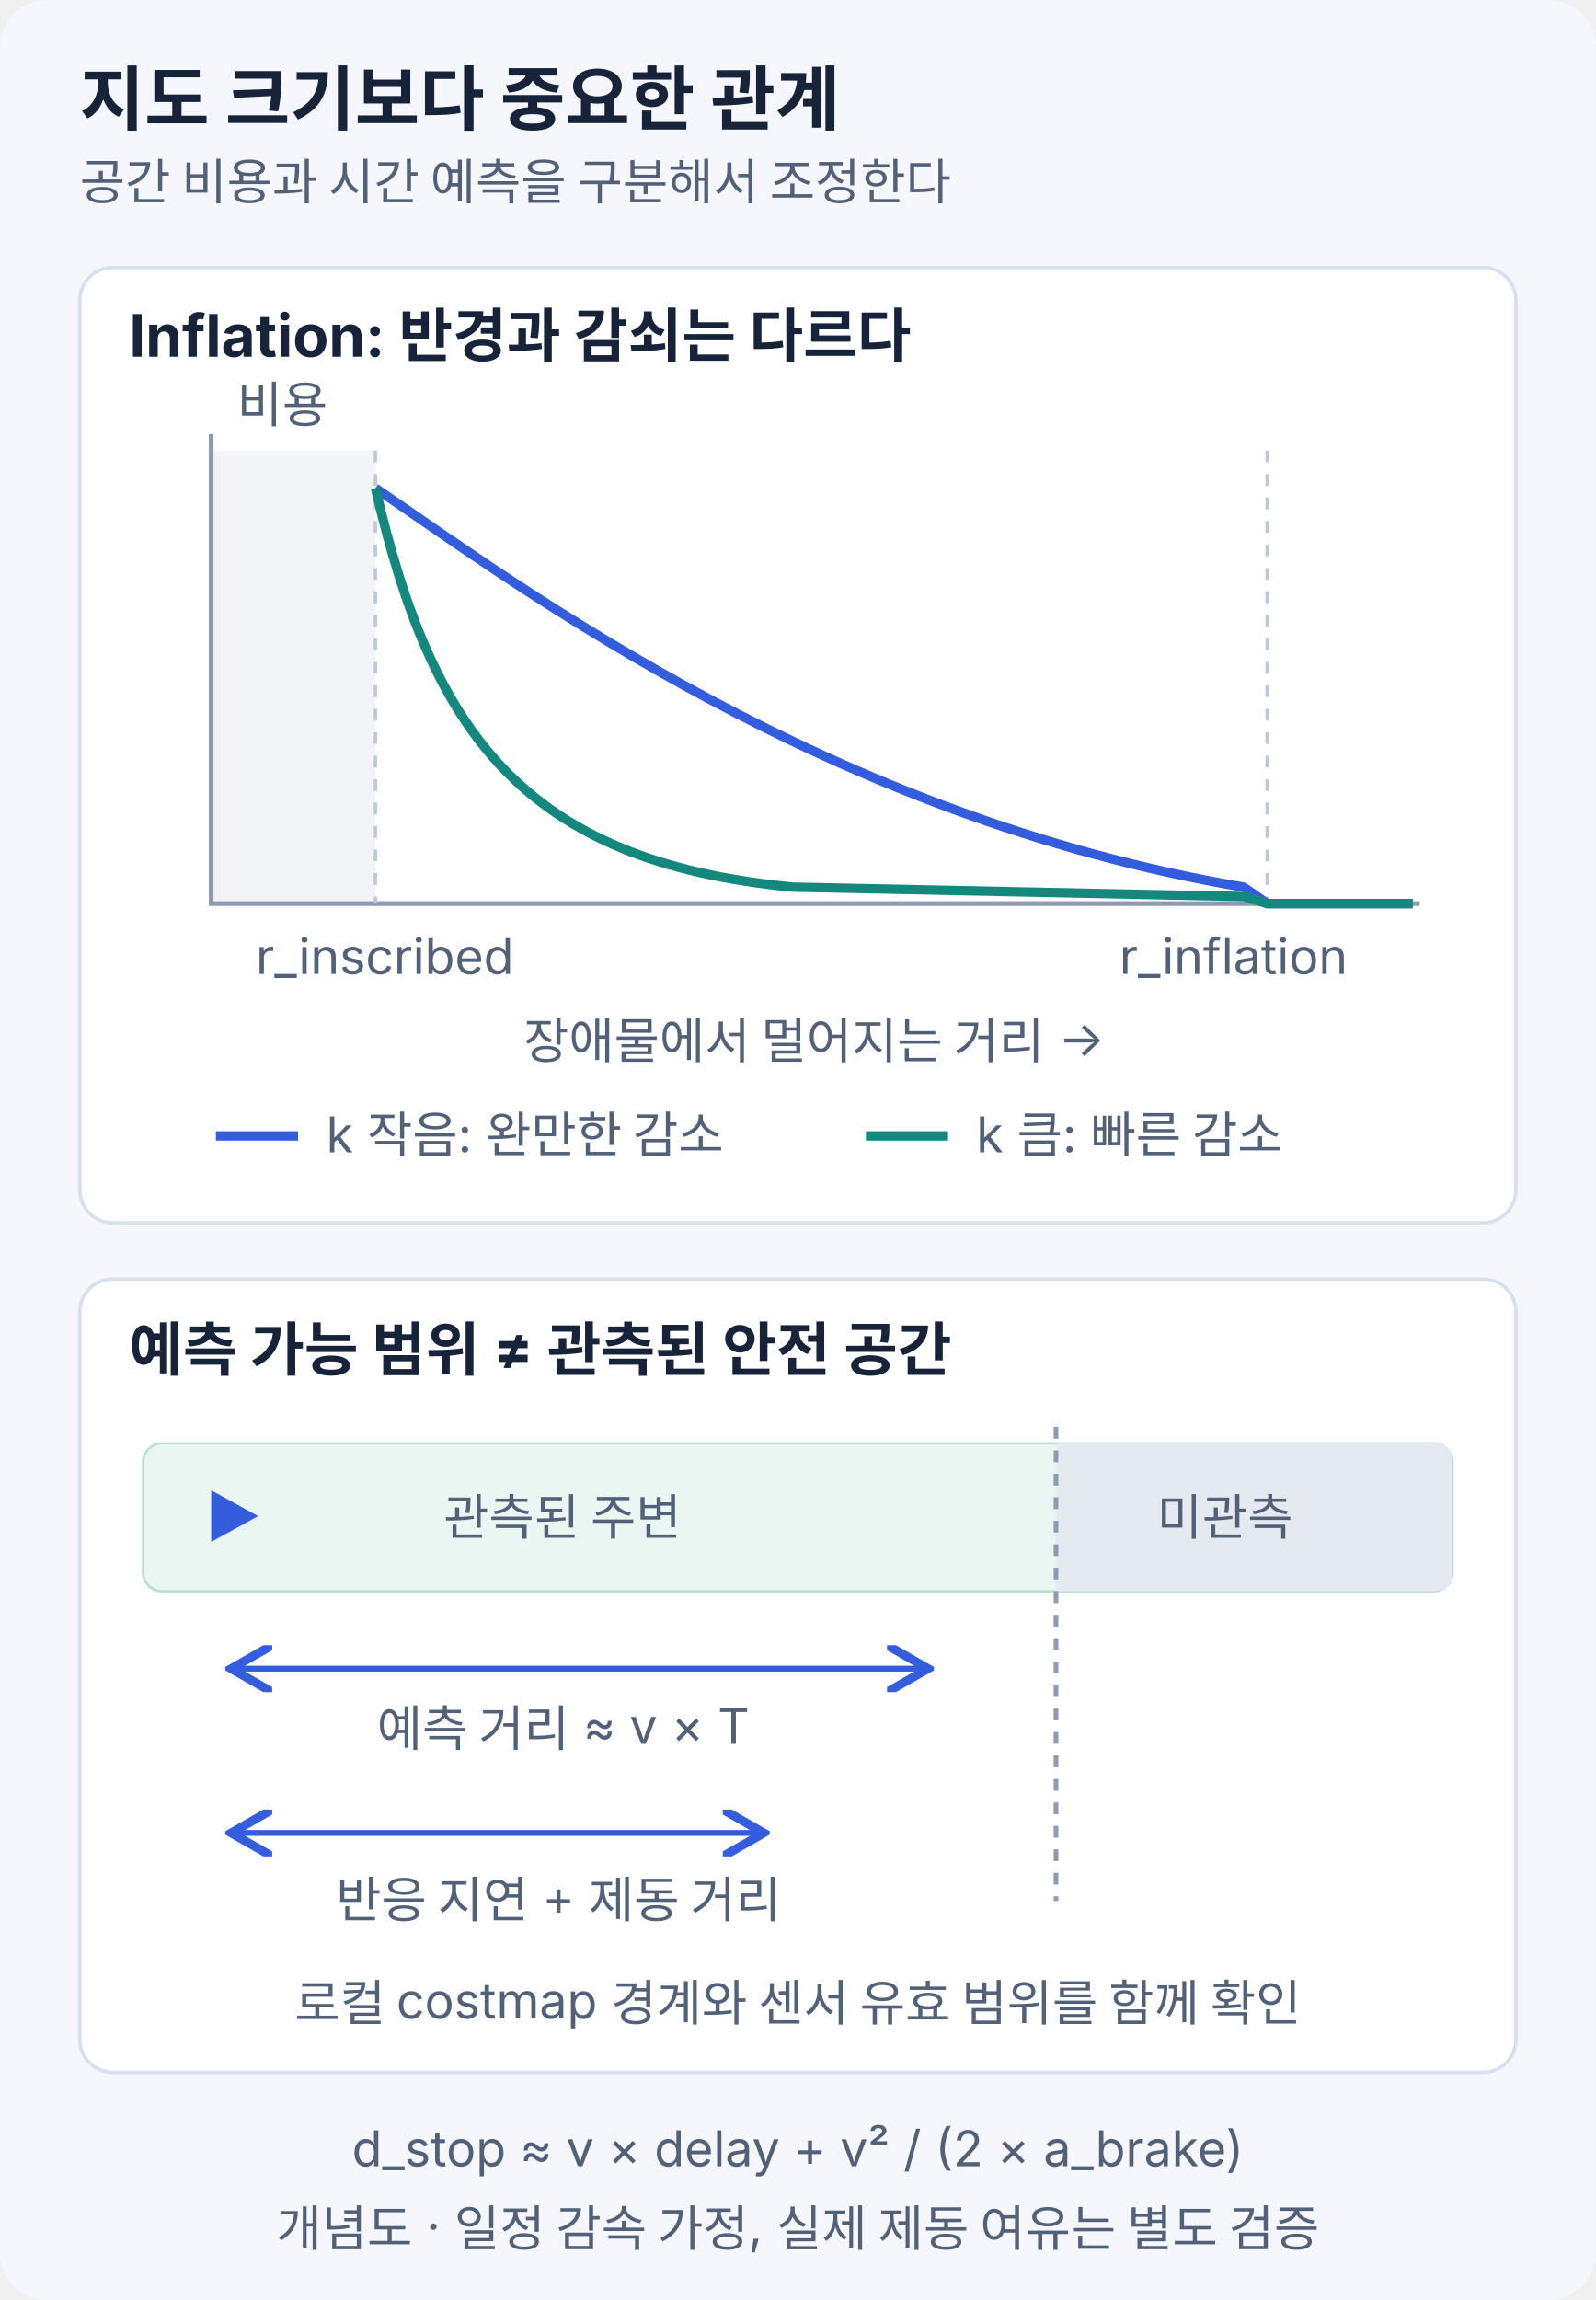
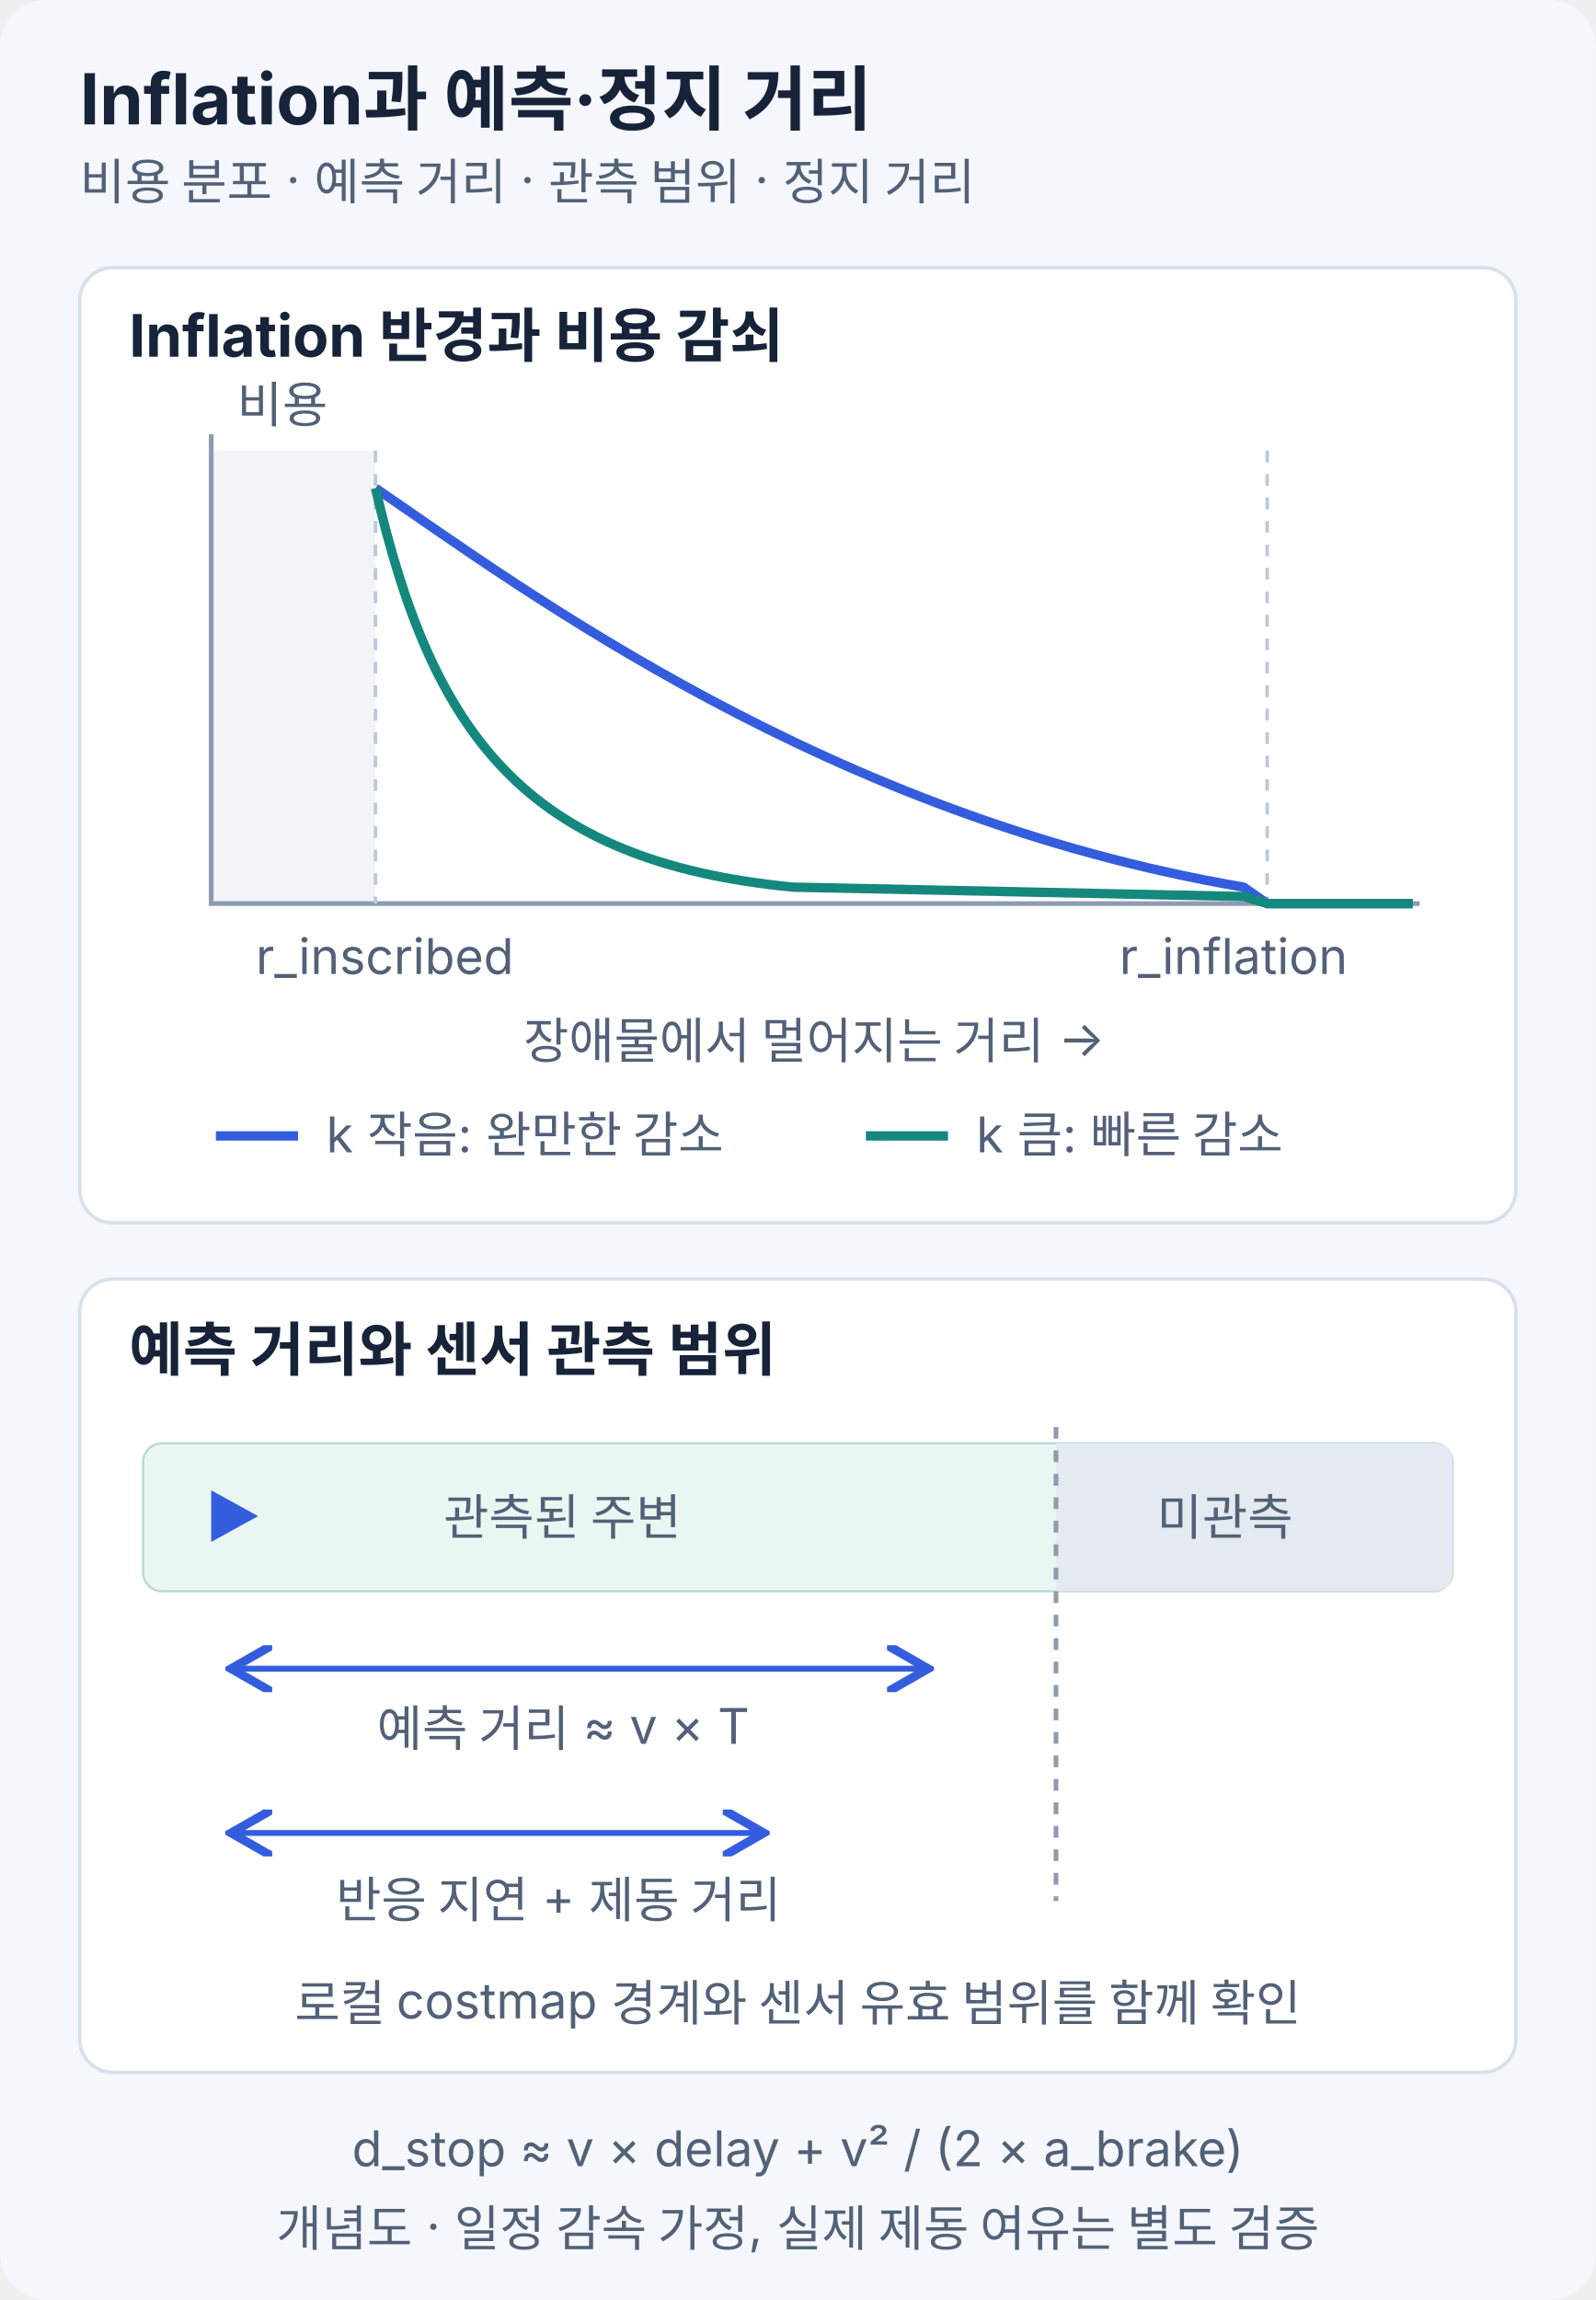
<svg xmlns="http://www.w3.org/2000/svg" width="680" height="980" viewBox="0 0 680 980" role="img" aria-labelledby="title desc">
  <defs>
    <marker id="arrow" markerWidth="8" markerHeight="8" refX="6" refY="4" orient="auto-start-reverse">
      <path d="M0 0 7 4 0 8" fill="none" stroke="#345dde" stroke-width="1.5" />
    </marker>
    <style>
      text{font-family:system-ui,-apple-system,"Noto Sans KR",sans-serif;fill:#172339}
      .title{font-size:30px;font-weight:750}.label{font-size:25px;font-weight:700}.note{font-size:21px;fill:#526178}
      .panel{fill:#fff;stroke:#d8e0ed;stroke-width:1.5}
    </style>
  </defs>
  <rect width="680" height="980" rx="20" fill="#f5f7fc" />
-   <text x="34" y="53" class="title">지도 크기보다 중요한 관계</text>
-   <text x="34" y="85" class="note">공간 비용과 시간 예측을 구분해서 조정한다</text>
+   <text x="34" y="53" class="title">Inflation과 예측·정지 거리</text>
+   <text x="34" y="85" class="note">비용 분포 · 예측 거리 · 관측 범위 · 정지 거리</text>
  <rect x="34" y="114" width="612" height="407" rx="14" class="panel" />
-   <text x="55" y="152" class="label">Inflation: 반경과 감쇠는 다르다</text>
+   <text x="55" y="152" class="label">Inflation 반경과 비용 감쇠</text>
  <rect x="90" y="192" width="70" height="193" fill="#f2f4f8" />
  <path d="M90 185 V385 H605" fill="none" stroke="#8d9bb2" stroke-width="2" />
  <path d="M160 192 V385 M540 192 V385" stroke="#bdc8da" stroke-dasharray="5 5" stroke-width="1.5" />
  <path d="M160 208 C223 251 353 348 530 378 L540 385 H602" fill="none" stroke="#345dde" stroke-width="4" />
  <path d="M160 208 C184 312 223 367 338 378 L530 382 540 385 H602" fill="none" stroke="#15887e" stroke-width="4" />
  <text x="101" y="180" class="note">비용</text>
  <text x="109" y="415" class="note">r_inscribed</text>
  <text x="477" y="415" class="note">r_inflation</text>
  <text x="347" y="451" text-anchor="middle" class="note">장애물에서 멀어지는 거리 →</text>
  <path d="M92 484 H127" stroke="#345dde" stroke-width="4" />
  <text x="139" y="491" class="note">k 작음: 완만한 감소</text>
  <path d="M369 484 H404" stroke="#15887e" stroke-width="4" />
  <text x="416" y="491" class="note">k 큼: 빠른 감소</text>
  <rect x="34" y="545" width="612" height="338" rx="14" class="panel" />
-   <text x="55" y="584" class="label">예측 가능 범위 ≠ 관측된 안전 공간</text>
+   <text x="55" y="584" class="label">예측 거리와 센서 관측 범위</text>
  <rect x="61" y="615" width="558" height="63" rx="8" fill="#eaf6f2" stroke="#b9dcd2" />
  <path d="M450 615 H611 Q619 615 619 623 V670 Q619 678 611 678 H450 Z" fill="#e5e9f0" />
  <path d="M450 608 V810" stroke="#8d9bb2" stroke-width="2" stroke-dasharray="5 5" />
  <path d="M90 635 110 646 90 657 Z" fill="#345dde" />
  <text x="189" y="654" class="note">관측된 주변</text>
  <text x="493" y="654" class="note">미관측</text>
  <path d="M101 711 H393" fill="none" stroke="#345dde" stroke-width="2.5" marker-start="url(#arrow)" marker-end="url(#arrow)" />
  <text x="240" y="744" text-anchor="middle" class="note">예측 거리 ≈ v × T</text>
  <path d="M101 781 H323" fill="none" stroke="#345dde" stroke-width="2.5" marker-start="url(#arrow)" marker-end="url(#arrow)" />
  <text x="238" y="817" text-anchor="middle" class="note">반응 지연 + 제동 거리</text>
  <text x="340" y="861" text-anchor="middle" class="note">로컬 costmap 경계와 센서 유효 범위를 함께 확인</text>
  <text x="340" y="923" text-anchor="middle" class="note">d_stop ≈ v × delay + v² / (2 × a_brake)</text>
  <text x="340" y="957" text-anchor="middle" class="note">개념도 · 일정 감속 가정, 실제 제동 여유는 별도 검증</text>
</svg>
